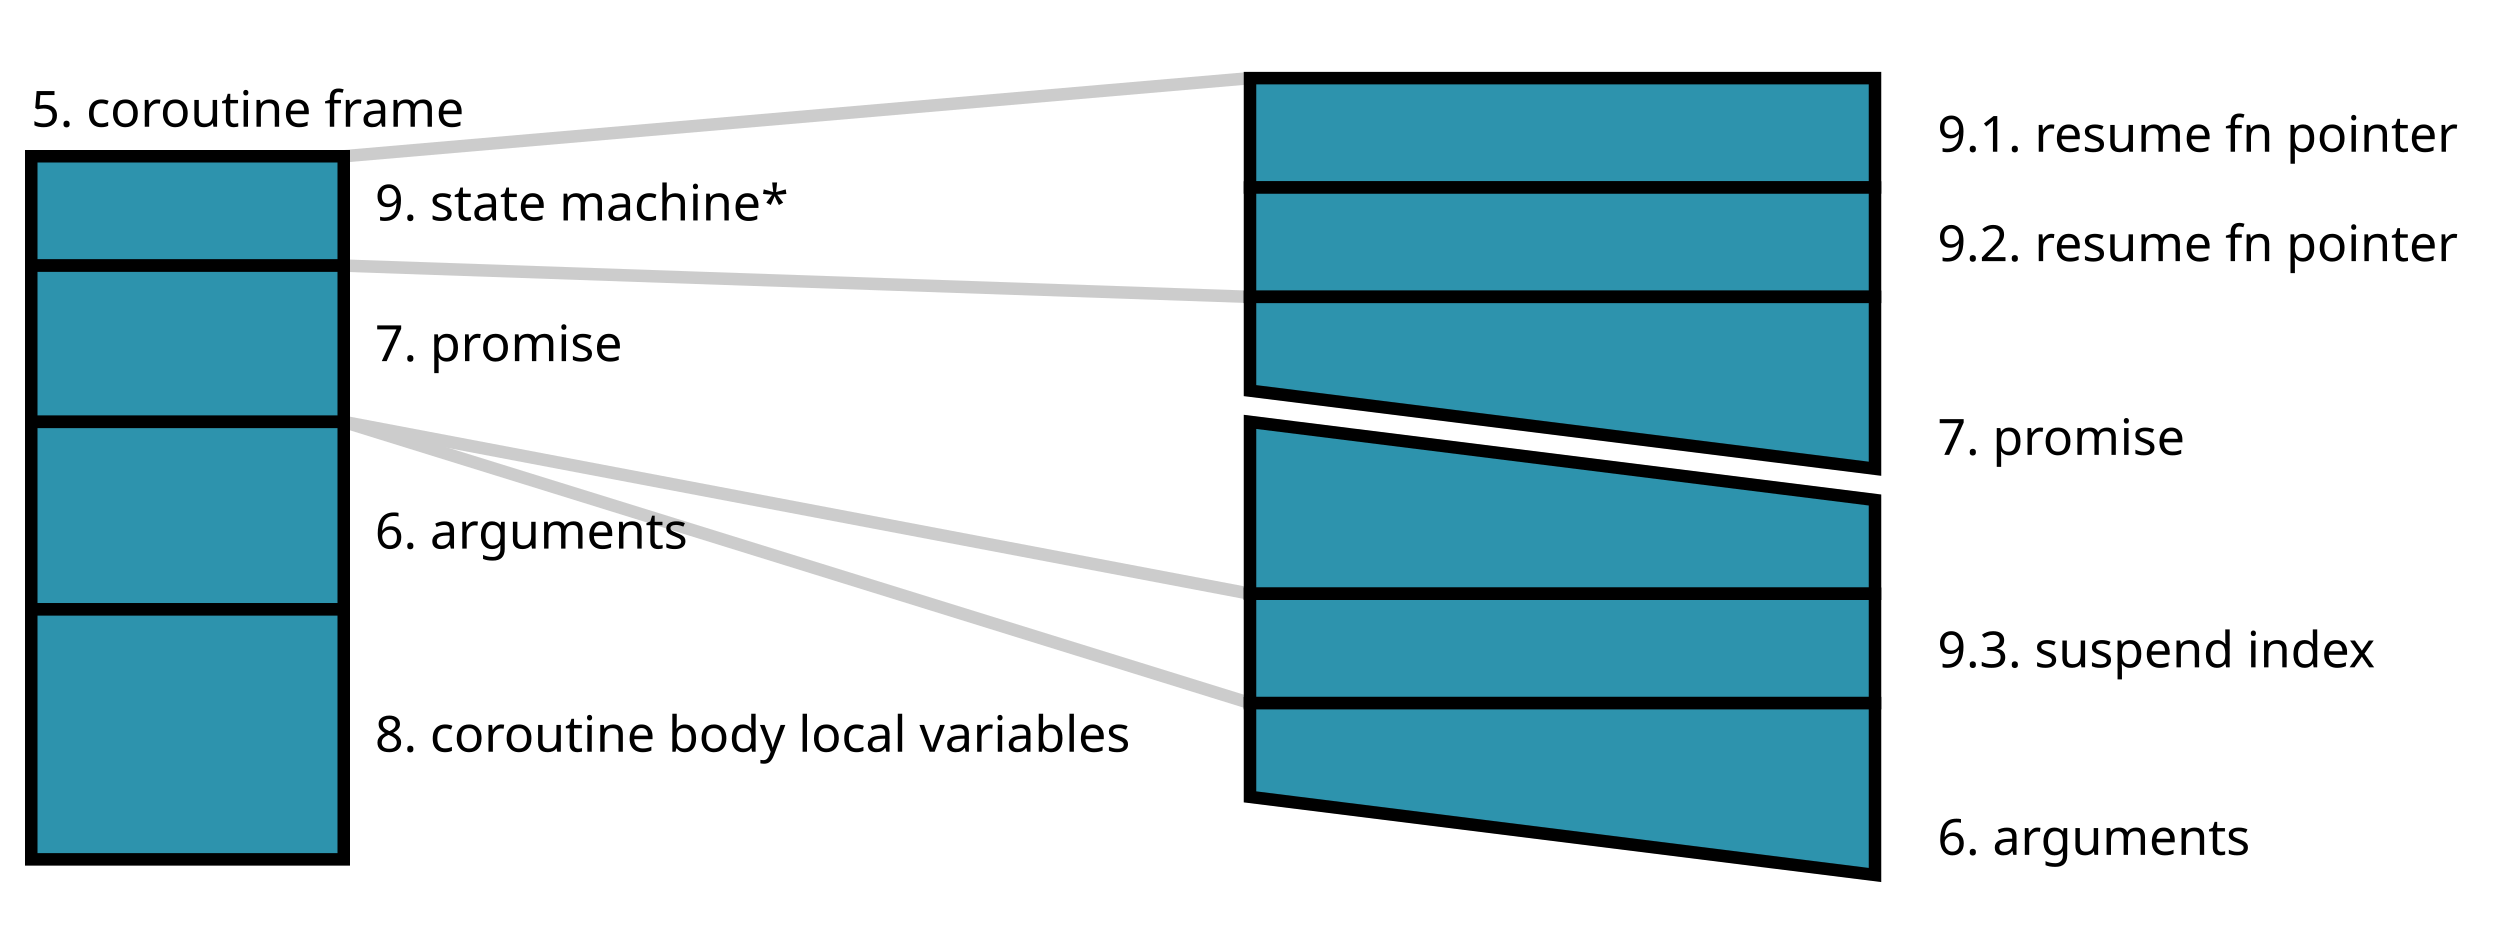
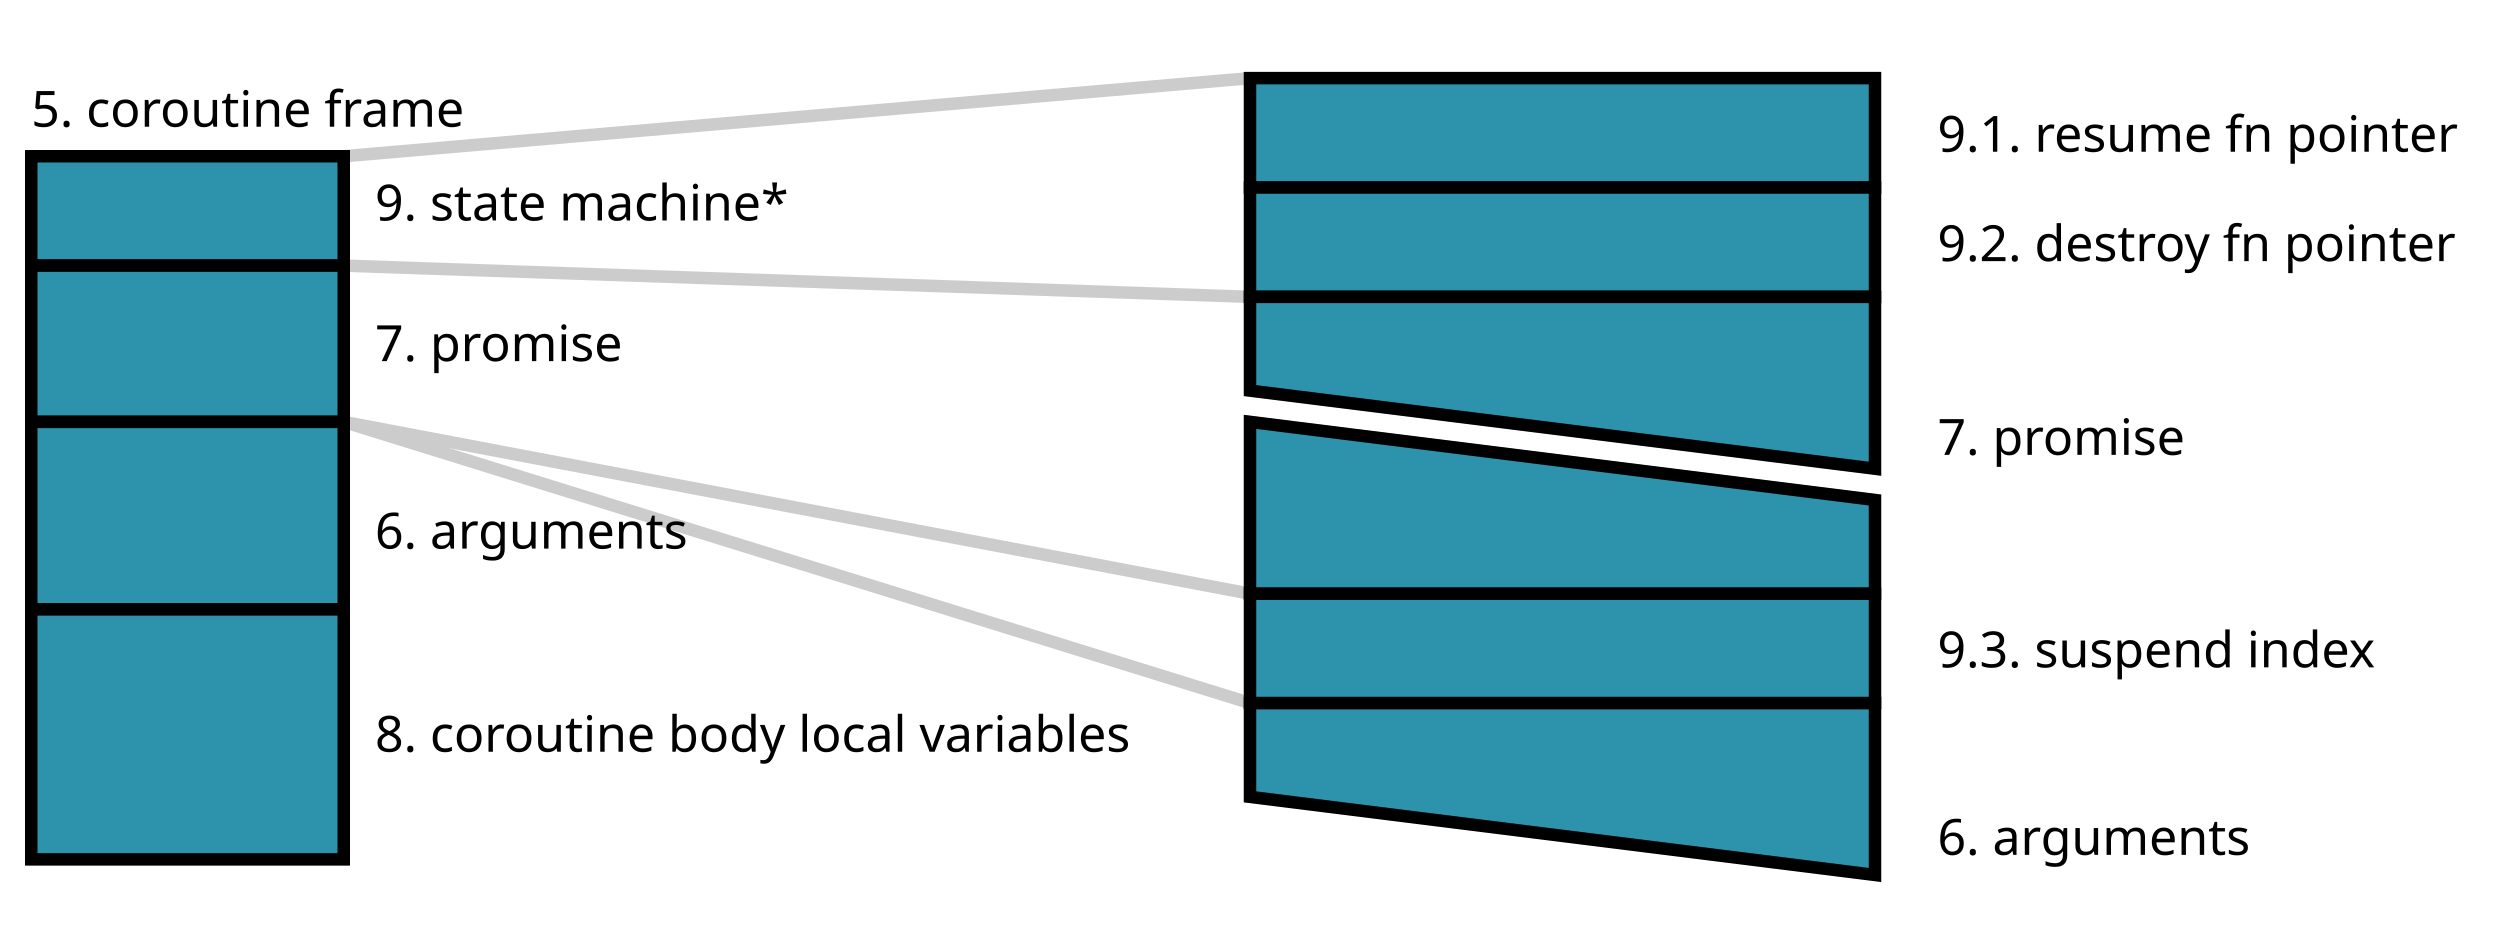
<svg xmlns="http://www.w3.org/2000/svg" id="svg20250513-0-box" width="100%" viewBox="0 0 800 300">
  <style>
    #svg20250513-0-box {
      border: 1px solid #e8e8e8;
      background-color: #f5f5f5;
    }
    .svg20250513-0-lzoom {
      stroke: #cccccc;
      stroke-width: 4;
      fill: none;
    }
    .svg20250513-0-task_grey {
      stroke: #000000;
      stroke-width: 4;
      fill: #cccccc;
    }
    .svg20250513-0-task_neutral {
      stroke: #000000;
      stroke-width: 4;
      fill: #2d93ad;
    }
    .svg20250513-0-t1 {
      font-family: sans-serif;
      font-size: 16px;
      dominant-baseline: middle;
    }
  </style>
  <line class="svg20250513-0-lzoom" x1="110" y1="50" x2="400" y2="25" />
  <line class="svg20250513-0-lzoom" x1="110" y1="85" x2="400" y2="95" />
  <line class="svg20250513-0-lzoom" x1="110" y1="135" x2="400" y2="190" />
  <line class="svg20250513-0-lzoom" x1="110" y1="135" x2="400" y2="225" />
  <rect x="10" y="50" width="100" height="35" class="svg20250513-0-task_neutral" />
  <rect x="10" y="85" width="100" height="50" class="svg20250513-0-task_neutral" />
  <rect x="10" y="135" width="100" height="60" class="svg20250513-0-task_neutral" />
  <rect x="10" y="195" width="100" height="80" class="svg20250513-0-task_neutral" />
  <text class="svg20250513-0-t1" x="10" y="35">5. coroutine frame</text>
  <text class="svg20250513-0-t1" x="120" y="65">9. state machine*</text>
  <text class="svg20250513-0-t1" x="120" y="110">7. promise</text>
  <text class="svg20250513-0-t1" x="120" y="170">6. arguments</text>
  <text class="svg20250513-0-t1" x="120" y="235">8. coroutine body local variables</text>
  <rect x="400" y="25" width="200" height="35" class="svg20250513-0-task_neutral" />
  <rect x="400" y="60" width="200" height="35" class="svg20250513-0-task_neutral" />
  <path class="svg20250513-0-task_neutral" d="M 400 125 v -30 h 200 v 55 z" />
  <path class="svg20250513-0-task_neutral" d="M 400 135 v 55 h 200 v -30 z" />
  <rect x="400" y="190" width="200" height="35" class="svg20250513-0-task_neutral" />
  <path class="svg20250513-0-task_neutral" d="M 400 255 v -30 h 200 v 55 z" />
  <text class="svg20250513-0-t1" x="620" y="43">9.1. resume fn pointer</text>
-   <text class="svg20250513-0-t1" x="620" y="78">9.2. resume fn pointer</text>
+   <text class="svg20250513-0-t1" x="620" y="78">9.2. destroy fn pointer</text>
  <text class="svg20250513-0-t1" x="620" y="140">7. promise</text>
  <text class="svg20250513-0-t1" x="620" y="208">9.3. suspend index</text>
  <text class="svg20250513-0-t1" x="620" y="268">6. arguments</text>
</svg>
